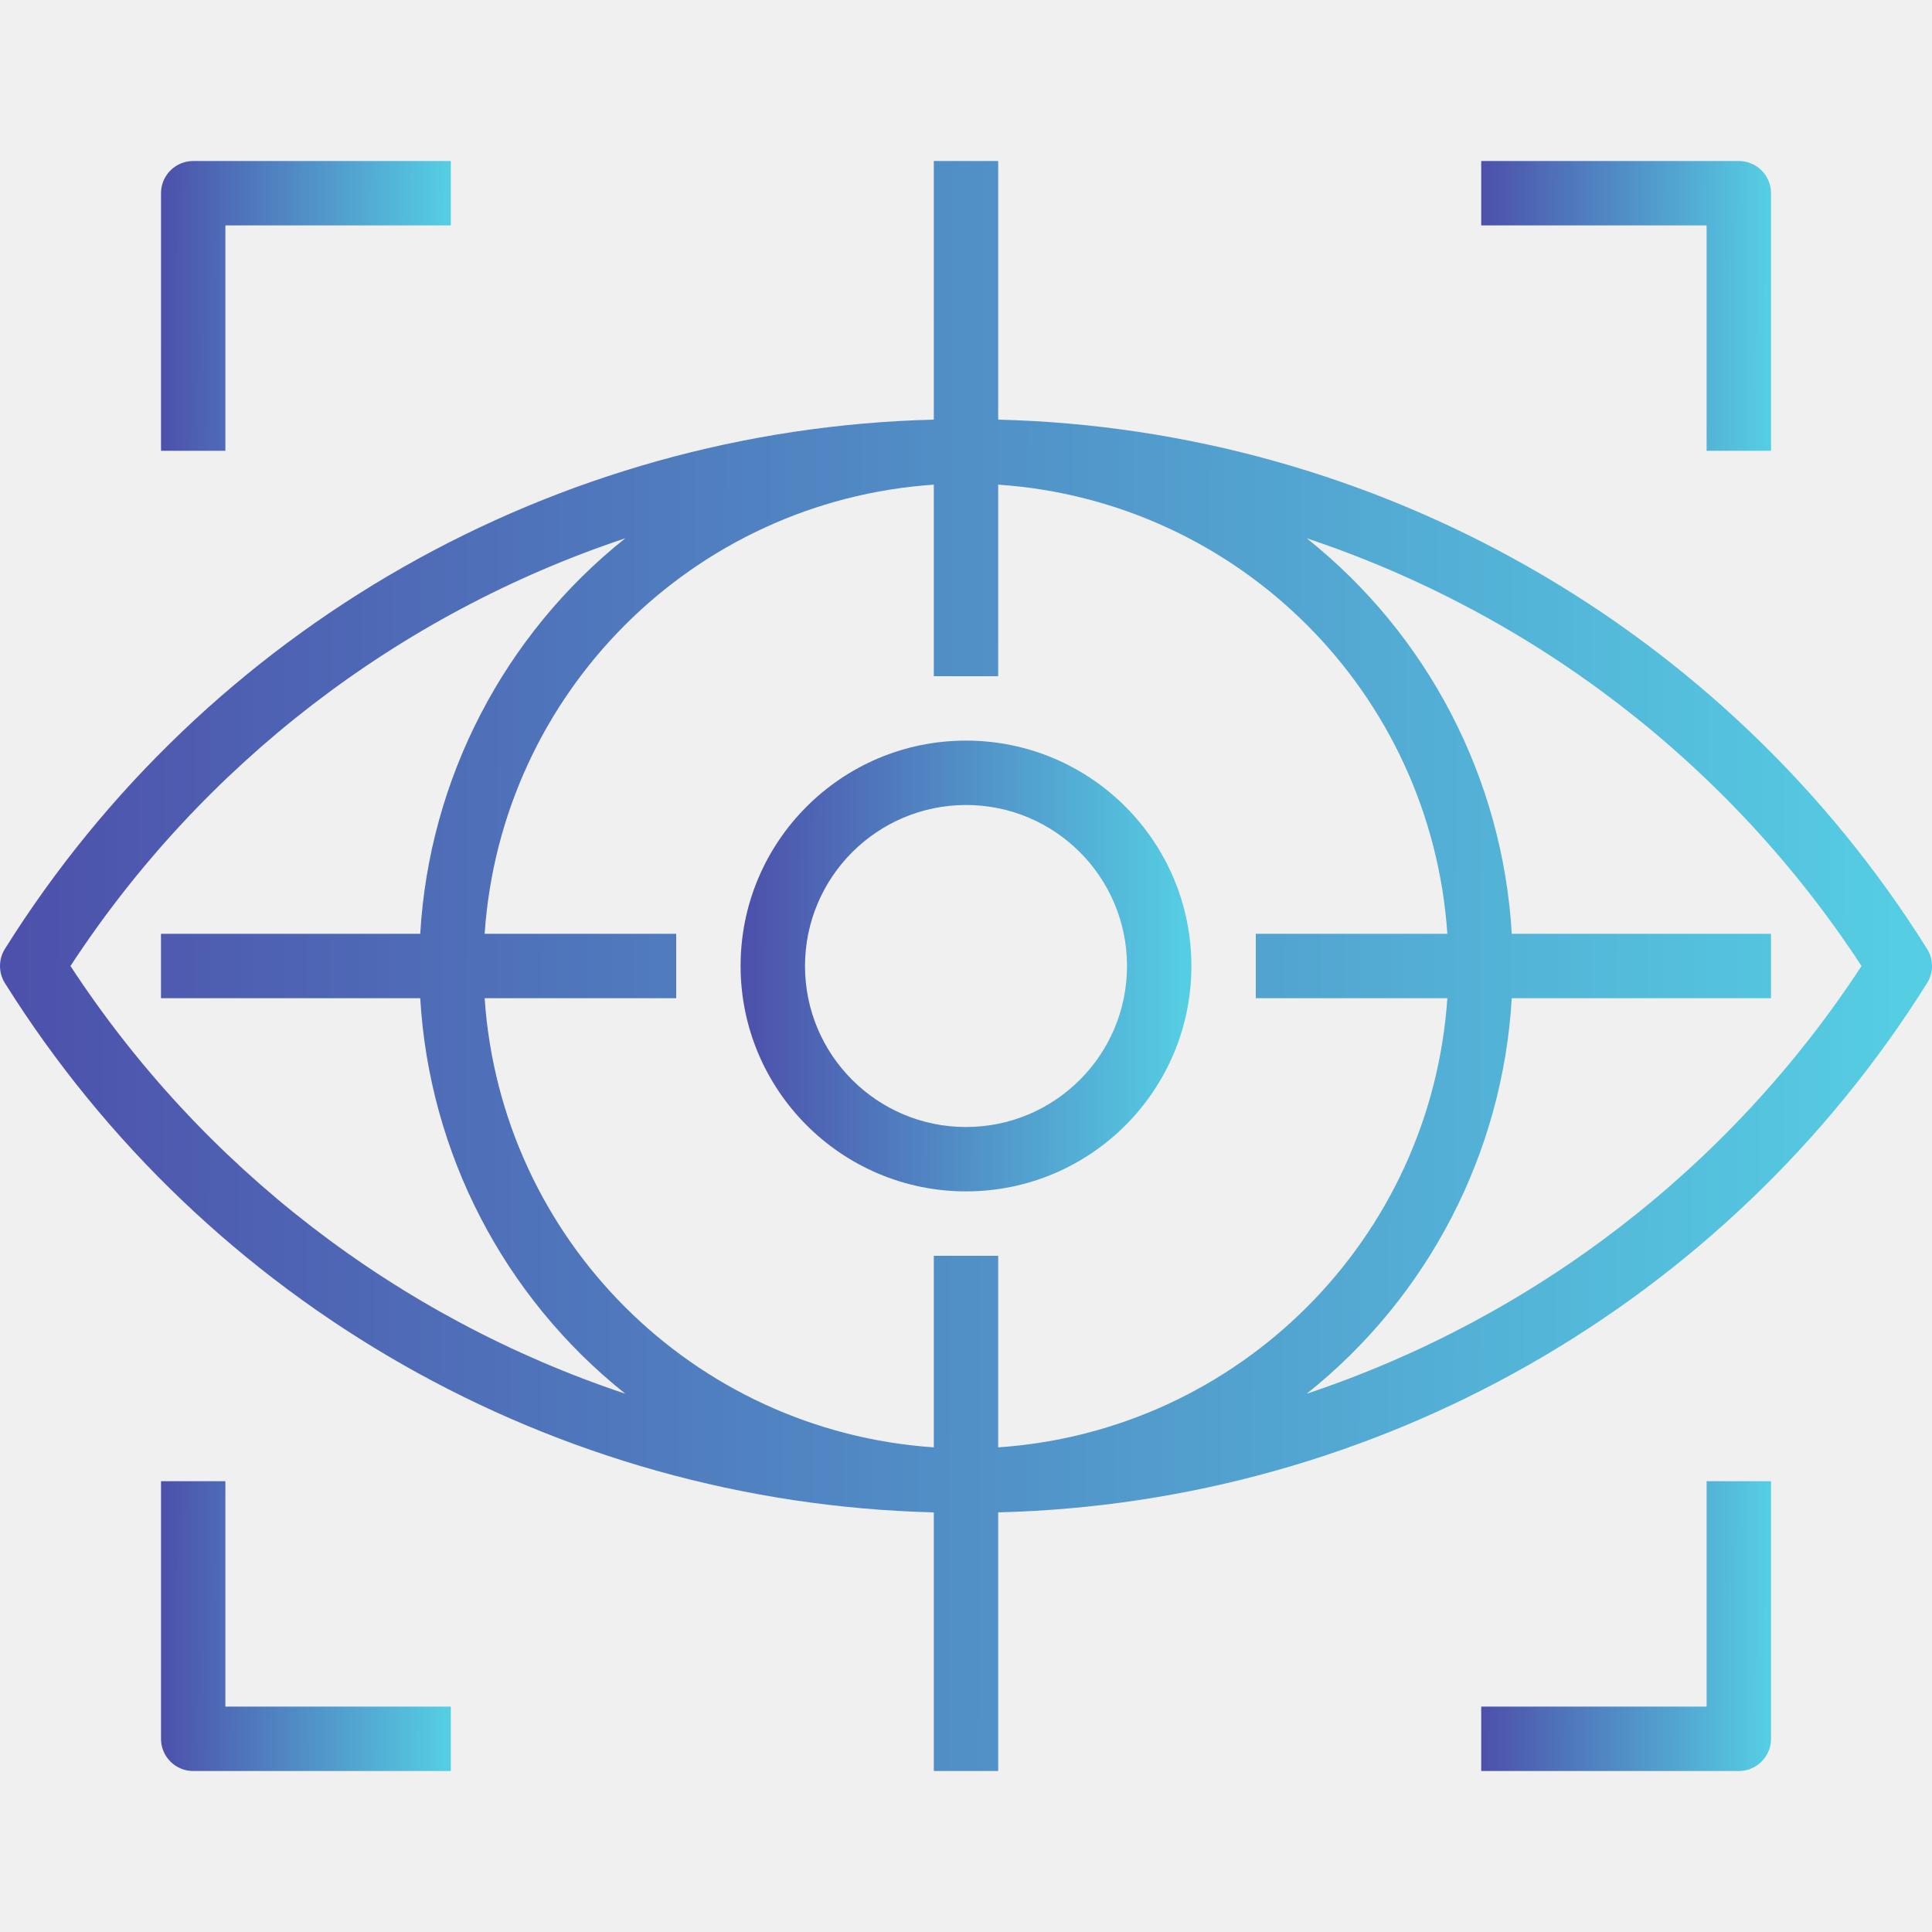
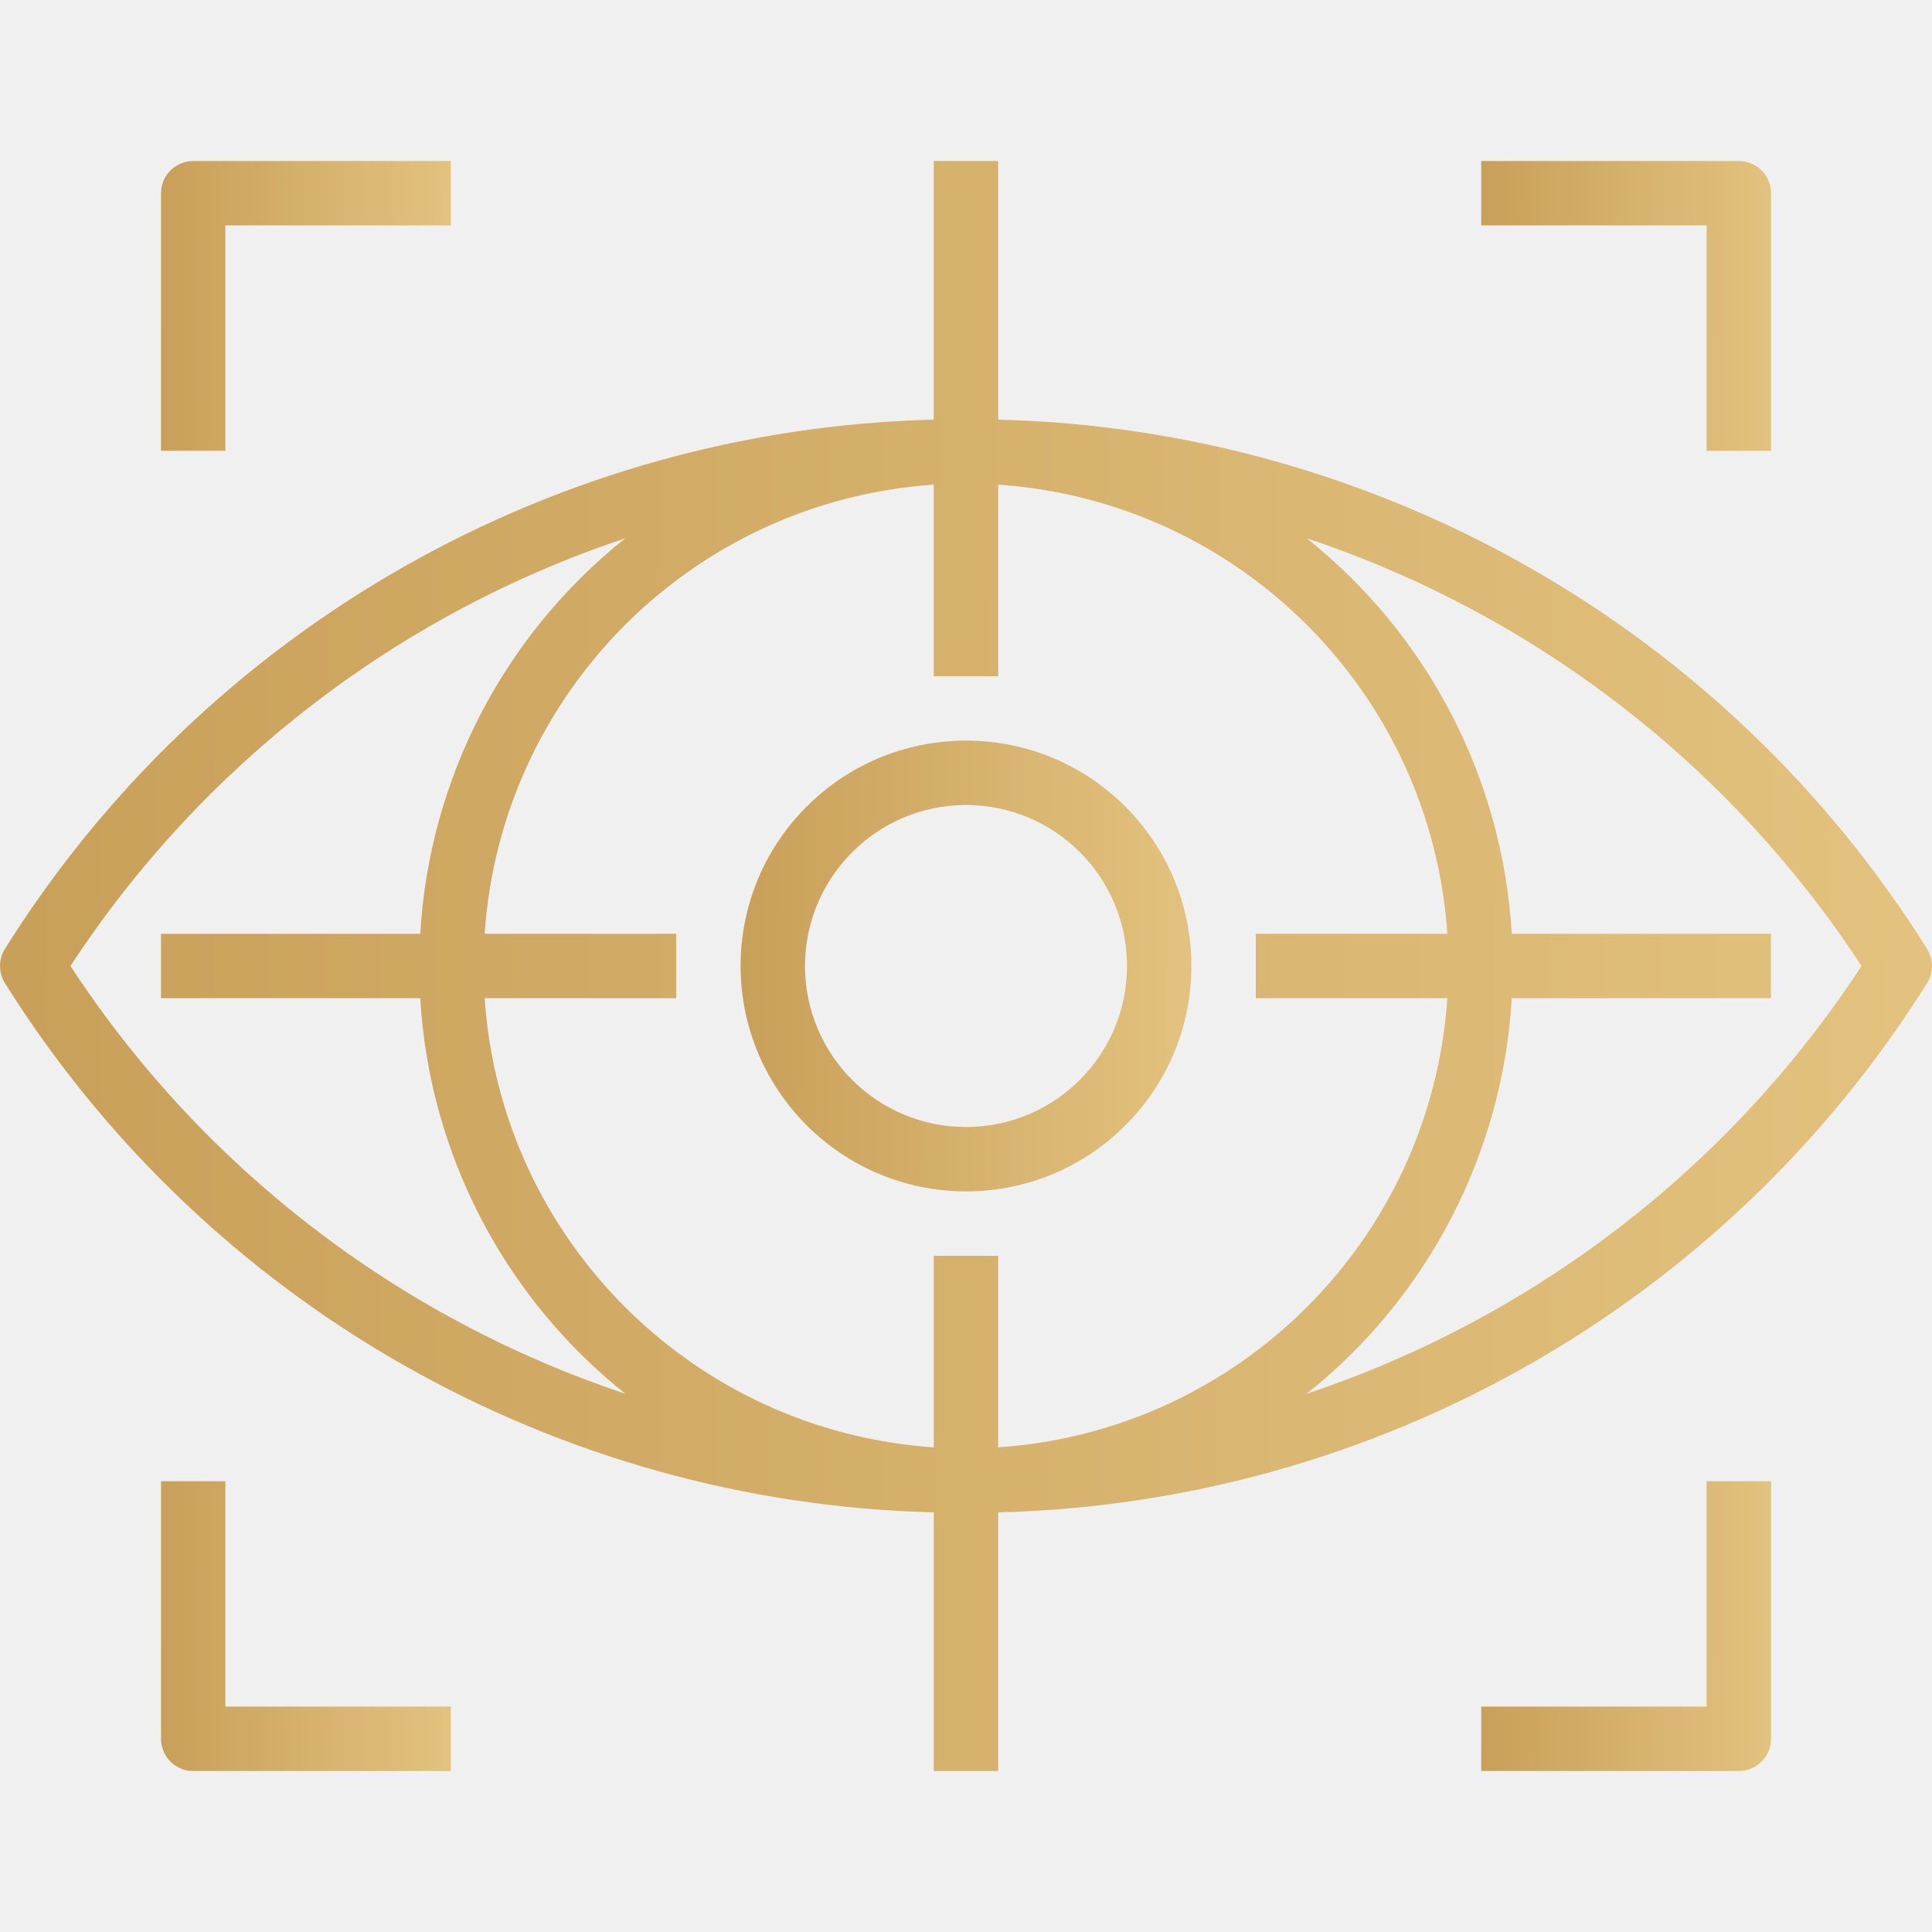
<svg xmlns="http://www.w3.org/2000/svg" width="80" height="80" viewBox="0 0 80 80" fill="none">
  <g clip-path="url(#clip0_194_186)">
    <path d="M79.795 39.289C71.462 25.995 57.018 17.766 41.333 17.376V6.667H38.667V17.376C22.982 17.766 8.538 25.995 0.205 39.289C-0.068 39.724 -0.068 40.276 0.205 40.711C8.538 54.005 22.982 62.234 38.667 62.624V73.334H41.333V62.624C57.018 62.234 71.462 54.005 79.795 40.711C80.069 40.276 80.069 39.724 79.795 39.289ZM2.918 40C8.362 31.677 16.457 25.436 25.892 22.289C20.863 26.294 17.776 32.249 17.401 38.667H6.666V41.333H17.401C17.776 47.751 20.863 53.706 25.892 57.711C16.457 54.564 8.362 48.324 2.918 40ZM38.667 52V59.932C28.689 59.254 20.745 51.311 20.068 41.333H28V38.667H20.068C20.745 28.689 28.689 20.746 38.667 20.068V28H41.333V20.068C51.311 20.746 59.254 28.689 59.932 38.667H52V41.333H59.932C59.254 51.311 51.311 59.254 41.333 59.932V52H38.667ZM77.082 40C71.638 48.324 63.543 54.564 54.108 57.711C59.137 53.706 62.224 47.751 62.599 41.333H73.333V38.667H62.599C62.224 32.249 59.137 26.294 54.108 22.289C63.543 25.436 71.638 31.677 77.082 40Z" fill="url(#paint0_linear_194_186)" />
    <path d="M40 30.667C34.845 30.667 30.666 34.845 30.666 40C30.672 45.152 34.848 49.328 40 49.333C45.155 49.333 49.333 45.155 49.333 40C49.333 34.845 45.155 30.667 40 30.667ZM40 46.667C36.318 46.667 33.333 43.682 33.333 40C33.337 36.32 36.32 33.338 40 33.333C43.682 33.333 46.667 36.318 46.667 40C46.667 43.682 43.682 46.667 40 46.667Z" fill="url(#paint1_linear_194_186)" />
    <path d="M8 6.667C7.264 6.667 6.667 7.264 6.667 8V18.667H9.333V9.333H18.667V6.667H8Z" fill="url(#paint2_linear_194_186)" />
    <path d="M72 6.667H61.334V9.333H70.667V18.667H73.334V8C73.334 7.264 72.737 6.667 72 6.667Z" fill="url(#paint3_linear_194_186)" />
    <path d="M70.667 61.333V70.667H61.334V73.334H72C72.737 73.334 73.334 72.737 73.334 72V61.333H70.667Z" fill="url(#paint4_linear_194_186)" />
    <path d="M9.333 70.667V61.333H6.667V72C6.667 72.737 7.264 73.334 8 73.334H18.667V70.667H9.333Z" fill="url(#paint5_linear_194_186)" />
  </g>
  <defs>
    <linearGradient id="paint0_linear_194_186" x1="0.821" y1="39.491" x2="79.179" y2="39.74" gradientUnits="userSpaceOnUse">
-       <stop stop-color="#4D51AB" />
-       <stop offset="1" stop-color="#55CEE3" />
+       <stop stop-color="#C9A05A" />
+       <stop offset="1" stop-color="#E2C27E" />
    </linearGradient>
    <linearGradient id="paint1_linear_194_186" x1="30.858" y1="39.858" x2="49.142" y2="39.906" gradientUnits="userSpaceOnUse">
-       <stop stop-color="#4D51AB" />
-       <stop offset="1" stop-color="#55CEE3" />
+       <stop stop-color="#C9A05A" />
+       <stop offset="1" stop-color="#E2C27E" />
    </linearGradient>
    <linearGradient id="paint2_linear_194_186" x1="6.79" y1="12.575" x2="18.544" y2="12.606" gradientUnits="userSpaceOnUse">
-       <stop stop-color="#4D51AB" />
-       <stop offset="1" stop-color="#55CEE3" />
+       <stop stop-color="#C9A05A" />
+       <stop offset="1" stop-color="#E2C27E" />
    </linearGradient>
    <linearGradient id="paint3_linear_194_186" x1="61.457" y1="12.575" x2="73.21" y2="12.606" gradientUnits="userSpaceOnUse">
-       <stop stop-color="#4D51AB" />
-       <stop offset="1" stop-color="#55CEE3" />
+       <stop stop-color="#C9A05A" />
+       <stop offset="1" stop-color="#E2C27E" />
    </linearGradient>
    <linearGradient id="paint4_linear_194_186" x1="61.457" y1="67.242" x2="73.21" y2="67.273" gradientUnits="userSpaceOnUse">
-       <stop stop-color="#4D51AB" />
-       <stop offset="1" stop-color="#55CEE3" />
+       <stop stop-color="#C9A05A" />
+       <stop offset="1" stop-color="#E2C27E" />
    </linearGradient>
    <linearGradient id="paint5_linear_194_186" x1="6.79" y1="67.242" x2="18.544" y2="67.273" gradientUnits="userSpaceOnUse">
-       <stop stop-color="#4D51AB" />
-       <stop offset="1" stop-color="#55CEE3" />
+       <stop stop-color="#C9A05A" />
+       <stop offset="1" stop-color="#E2C27E" />
    </linearGradient>
    <clipPath id="clip0_194_186">
      <rect width="80" height="80" fill="white" />
    </clipPath>
  </defs>
</svg>
